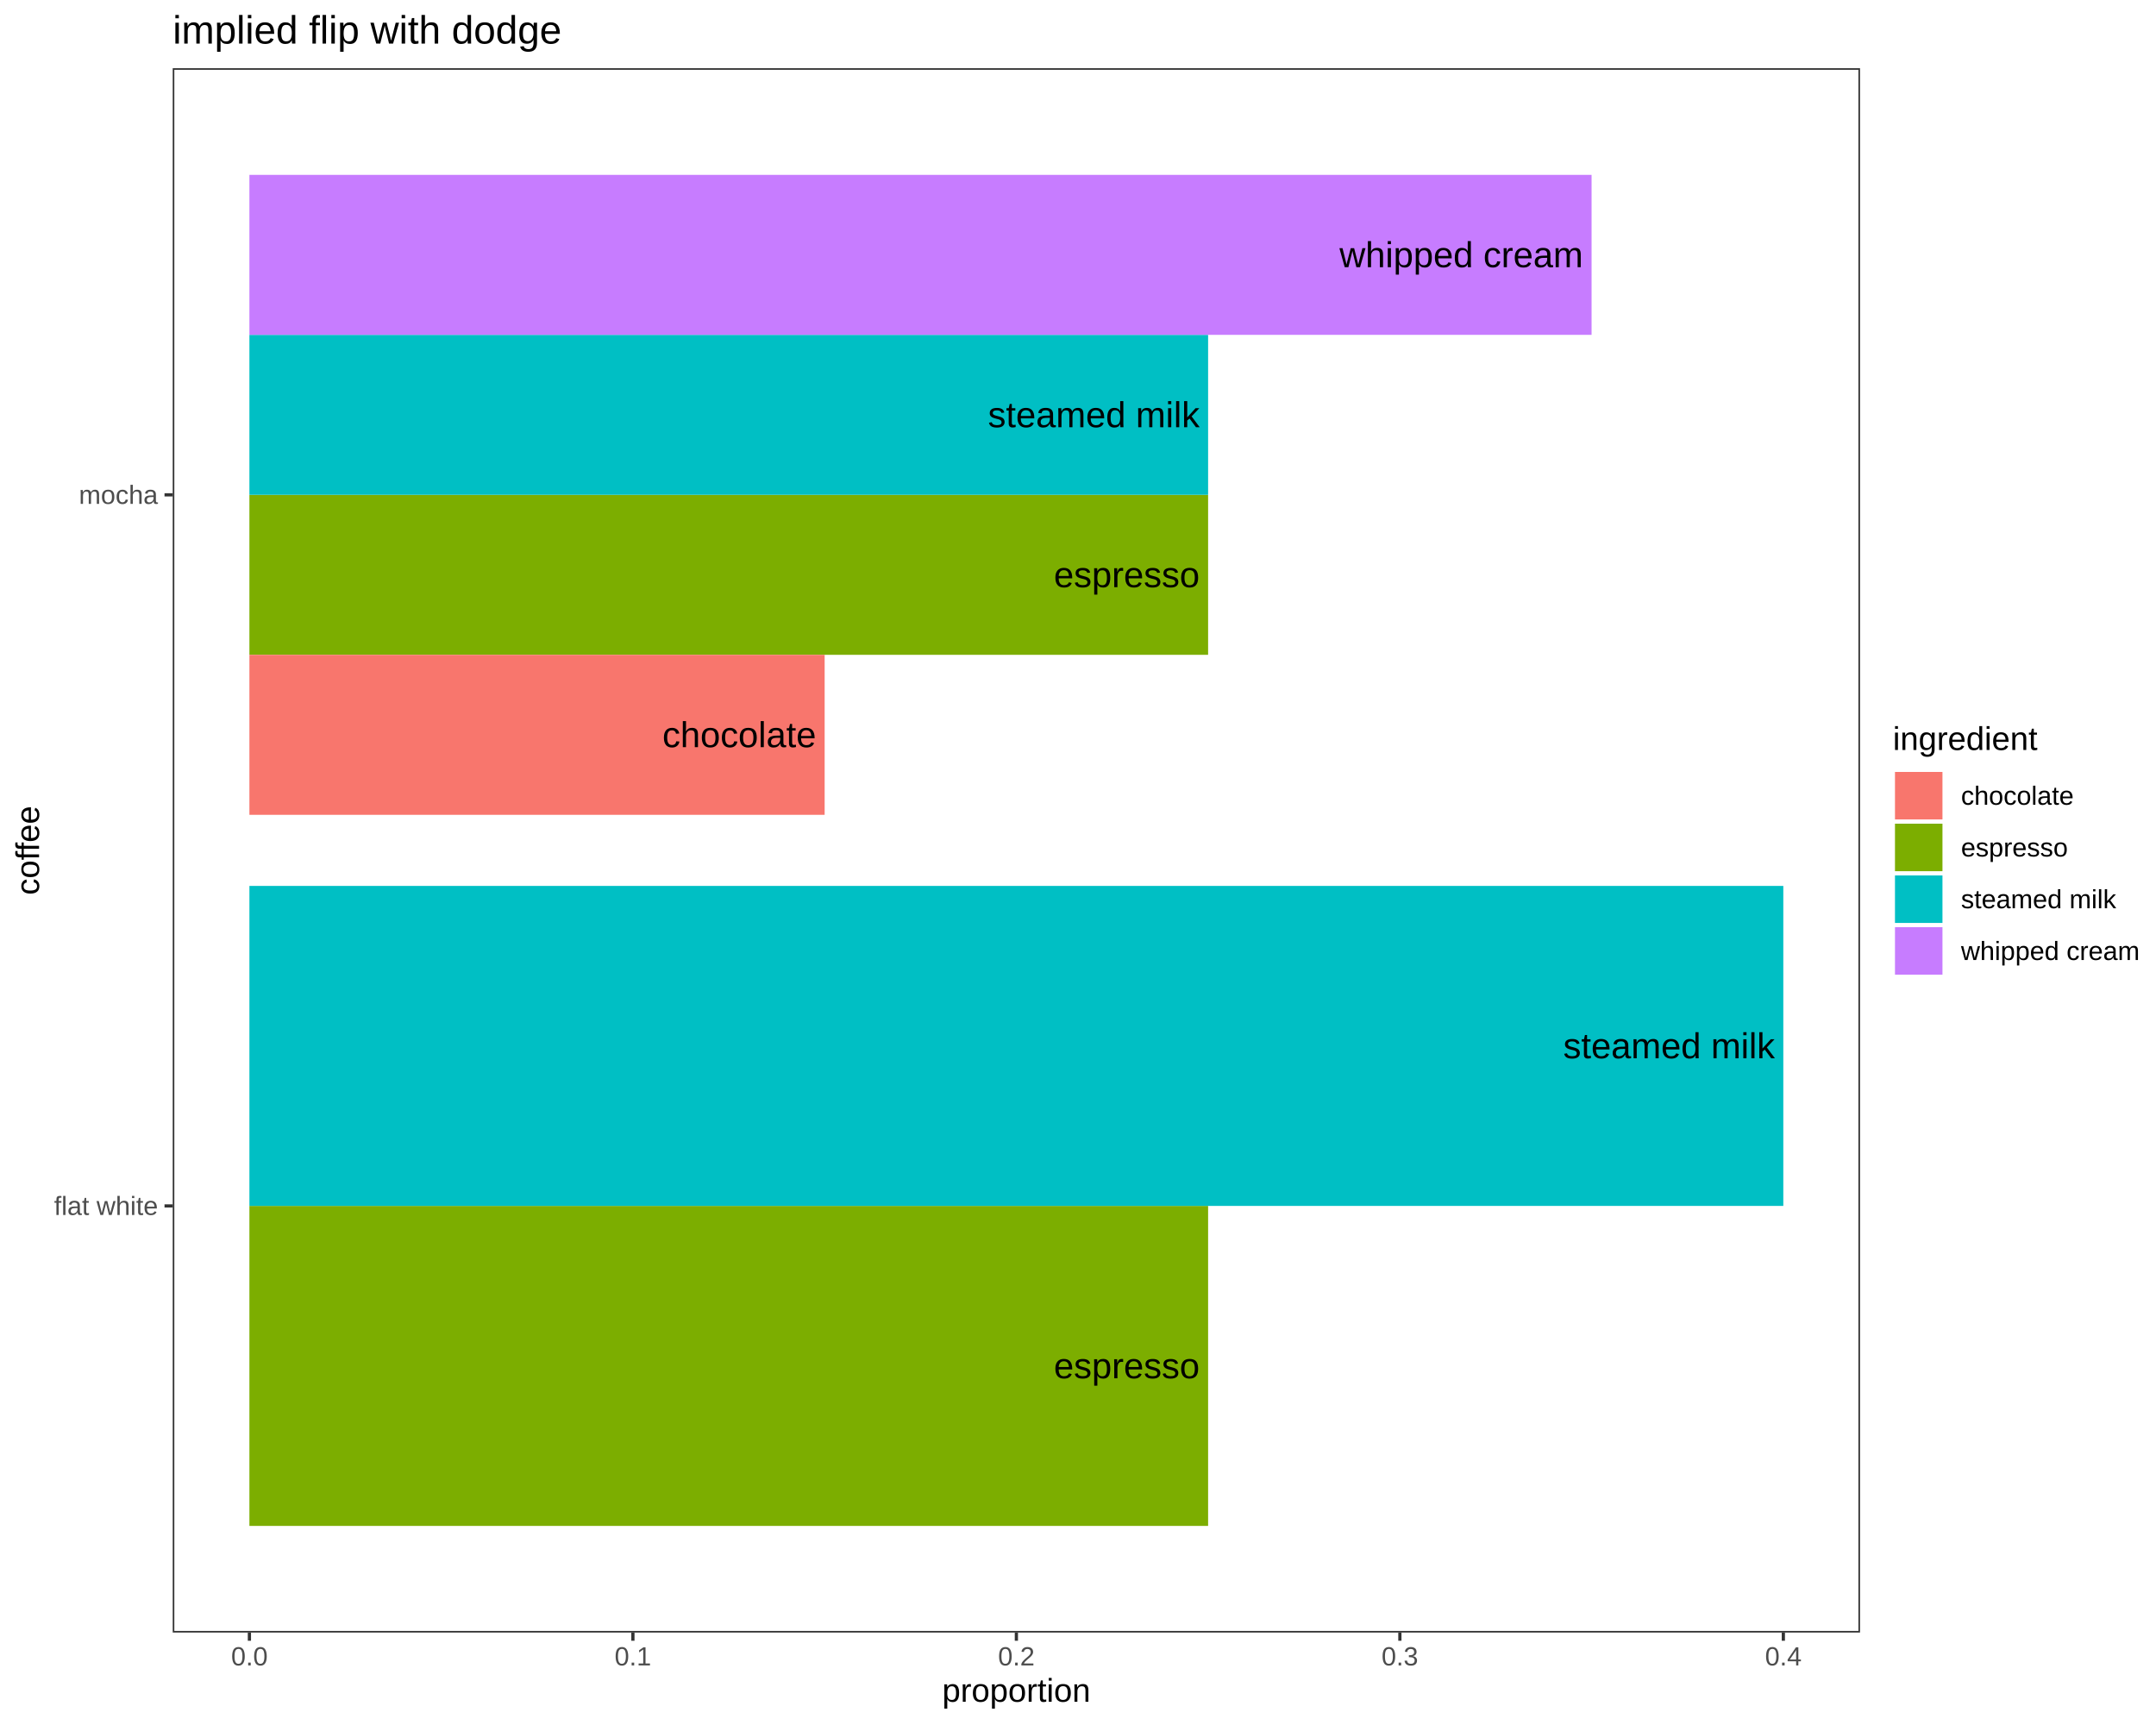
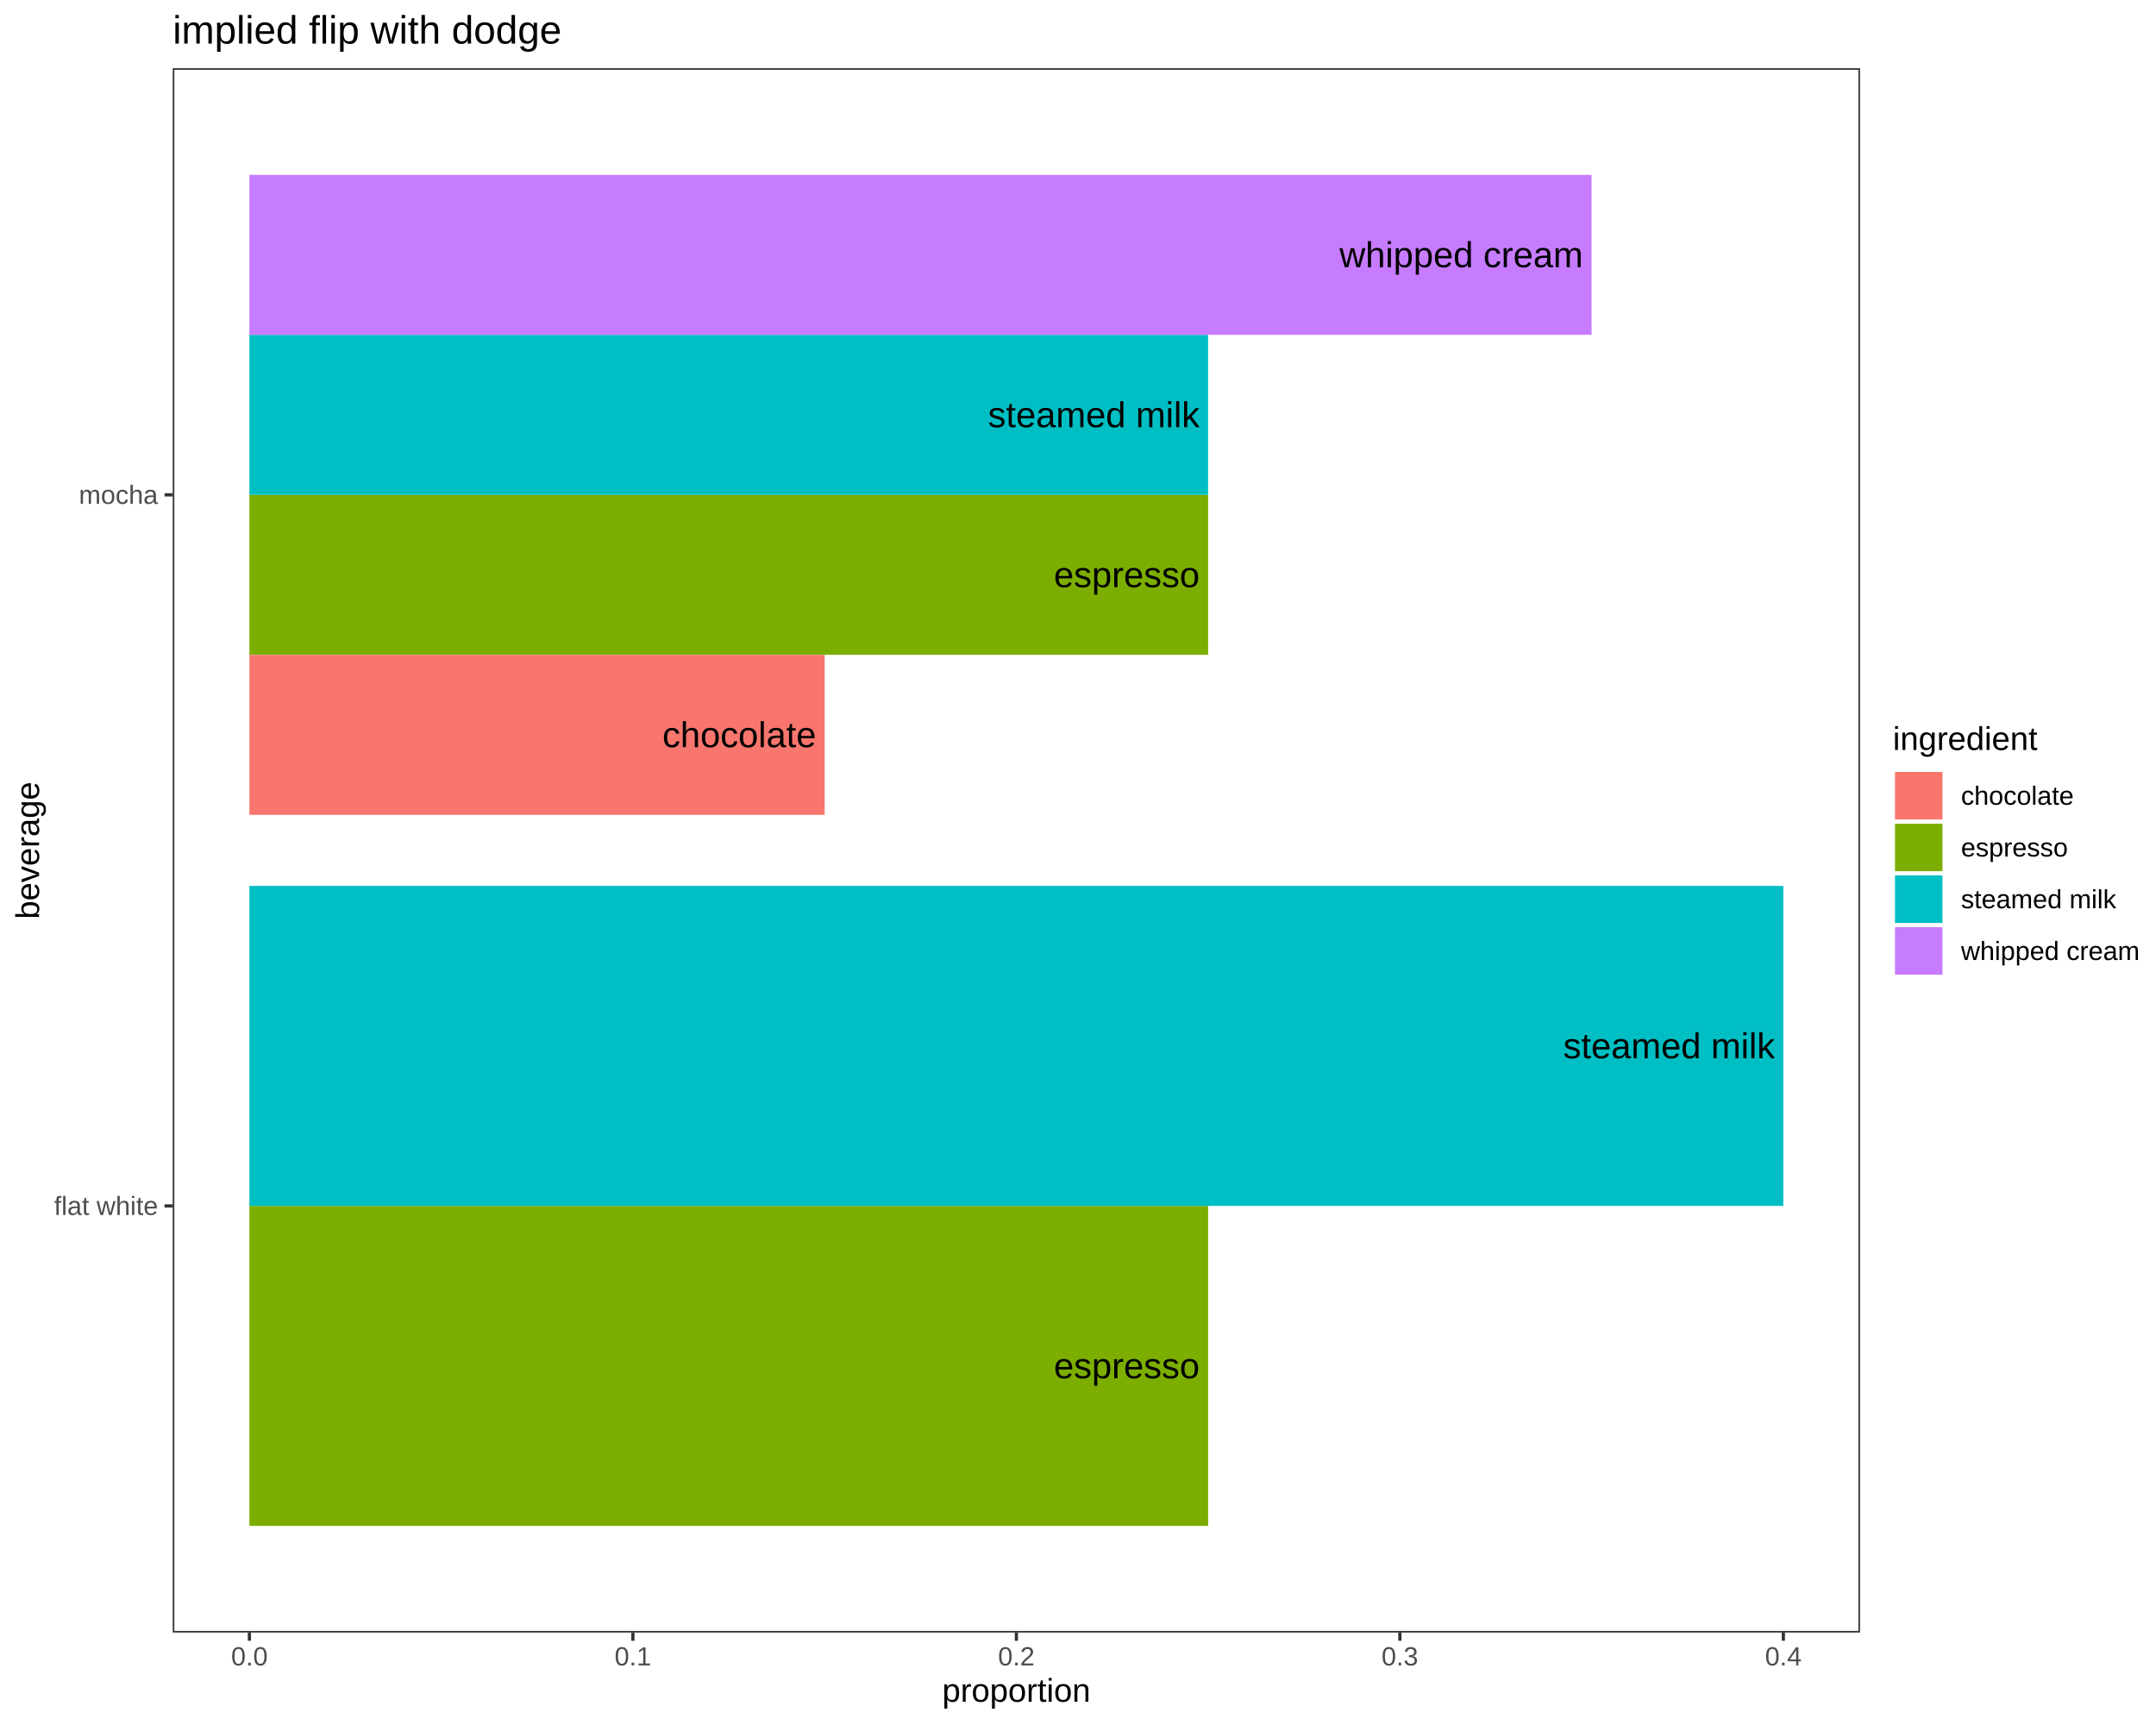
<svg xmlns="http://www.w3.org/2000/svg" viewBox="0 0 720.00 576.00">
  <defs>
    <style type="text/css">
    line, polyline, polygon, path, rect, circle {
      fill: none;
      stroke: #000000;
      stroke-linecap: round;
      stroke-linejoin: round;
      stroke-miterlimit: 10.00;
    }
  </style>
  </defs>
  <rect width="100%" height="100%" style="stroke: none; fill: #FFFFFF;" />
  <rect x="0.00" y="0.00" width="720.00" height="576.00" style="stroke-width: 1.07; stroke: #FFFFFF; fill: #FFFFFF;" />
  <defs>
    <clipPath id="cpNTcuNjh8NjIxLjE2fDU0NS4xM3wyMi43Nw==">
      <rect x="57.68" y="22.77" width="563.48" height="522.36" />
    </clipPath>
  </defs>
  <rect x="57.68" y="22.77" width="563.48" height="522.36" style="stroke-width: 1.07; stroke: none; fill: #FFFFFF;" clip-path="url(#cpNTcuNjh8NjIxLjE2fDU0NS4xM3wyMi43Nw==)" />
  <rect x="83.29" y="165.23" width="320.16" height="53.42" style="stroke-width: 1.07; stroke: none; stroke-linecap: square; stroke-linejoin: miter; fill: #7CAE00;" clip-path="url(#cpNTcuNjh8NjIxLjE2fDU0NS4xM3wyMi43Nw==)" />
  <rect x="83.29" y="218.66" width="192.10" height="53.42" style="stroke-width: 1.07; stroke: none; stroke-linecap: square; stroke-linejoin: miter; fill: #F8766D;" clip-path="url(#cpNTcuNjh8NjIxLjE2fDU0NS4xM3wyMi43Nw==)" />
  <rect x="83.29" y="111.81" width="320.16" height="53.42" style="stroke-width: 1.07; stroke: none; stroke-linecap: square; stroke-linejoin: miter; fill: #00BFC4;" clip-path="url(#cpNTcuNjh8NjIxLjE2fDU0NS4xM3wyMi43Nw==)" />
  <rect x="83.29" y="58.39" width="448.22" height="53.42" style="stroke-width: 1.07; stroke: none; stroke-linecap: square; stroke-linejoin: miter; fill: #C77CFF;" clip-path="url(#cpNTcuNjh8NjIxLjE2fDU0NS4xM3wyMi43Nw==)" />
  <rect x="83.29" y="402.67" width="320.16" height="106.85" style="stroke-width: 1.07; stroke: none; stroke-linecap: square; stroke-linejoin: miter; fill: #7CAE00;" clip-path="url(#cpNTcuNjh8NjIxLjE2fDU0NS4xM3wyMi43Nw==)" />
  <rect x="83.29" y="295.82" width="512.25" height="106.85" style="stroke-width: 1.07; stroke: none; stroke-linecap: square; stroke-linejoin: miter; fill: #00BFC4;" clip-path="url(#cpNTcuNjh8NjIxLjE2fDU0NS4xM3wyMi43Nw==)" />
  <g clip-path="url(#cpNTcuNjh8NjIxLjE2fDU0NS4xM3wyMi43Nw==)">
    <text x="351.93" y="196.07" style="font-size: 12.00px; font-family: Liberation Sans;" textLength="48.69px" lengthAdjust="spacingAndGlyphs">espresso</text>
  </g>
  <g clip-path="url(#cpNTcuNjh8NjIxLjE2fDU0NS4xM3wyMi43Nw==)">
    <text x="221.20" y="249.49" style="font-size: 12.00px; font-family: Liberation Sans;" textLength="51.36px" lengthAdjust="spacingAndGlyphs">chocolate</text>
  </g>
  <g clip-path="url(#cpNTcuNjh8NjIxLjE2fDU0NS4xM3wyMi43Nw==)">
    <text x="329.93" y="142.65" style="font-size: 12.00px; font-family: Liberation Sans;" textLength="70.69px" lengthAdjust="spacingAndGlyphs">steamed milk</text>
  </g>
  <g clip-path="url(#cpNTcuNjh8NjIxLjE2fDU0NS4xM3wyMi43Nw==)">
    <text x="447.31" y="89.22" style="font-size: 12.00px; font-family: Liberation Sans;" textLength="81.38px" lengthAdjust="spacingAndGlyphs">whipped cream</text>
  </g>
  <g clip-path="url(#cpNTcuNjh8NjIxLjE2fDU0NS4xM3wyMi43Nw==)">
    <text x="351.93" y="460.22" style="font-size: 12.00px; font-family: Liberation Sans;" textLength="48.69px" lengthAdjust="spacingAndGlyphs">espresso</text>
  </g>
  <g clip-path="url(#cpNTcuNjh8NjIxLjE2fDU0NS4xM3wyMi43Nw==)">
    <text x="522.03" y="353.37" style="font-size: 12.00px; font-family: Liberation Sans;" textLength="70.69px" lengthAdjust="spacingAndGlyphs">steamed milk</text>
  </g>
  <rect x="57.68" y="22.77" width="563.48" height="522.36" style="stroke-width: 1.07; stroke: #333333;" clip-path="url(#cpNTcuNjh8NjIxLjE2fDU0NS4xM3wyMi43Nw==)" />
  <defs>
    <clipPath id="cpMC4wMHw3MjAuMDB8NTc2LjAwfDAuMDA=">
      <rect x="0.00" y="0.00" width="720.00" height="576.00" />
    </clipPath>
  </defs>
  <g clip-path="url(#cpMC4wMHw3MjAuMDB8NTc2LjAwfDAuMDA=)">
    <text x="18.06" y="405.69" style="font-size: 8.80px; fill: #4D4D4D; font-family: Liberation Sans;" textLength="34.69px" lengthAdjust="spacingAndGlyphs">flat white</text>
  </g>
  <g clip-path="url(#cpMC4wMHw3MjAuMDB8NTc2LjAwfDAuMDA=)">
    <text x="26.34" y="168.26" style="font-size: 8.80px; fill: #4D4D4D; font-family: Liberation Sans;" textLength="26.41px" lengthAdjust="spacingAndGlyphs">mocha</text>
  </g>
  <polyline points="54.94,402.67 57.68,402.67 " style="stroke-width: 1.07; stroke: #333333; stroke-linecap: butt;" clip-path="url(#cpMC4wMHw3MjAuMDB8NTc2LjAwfDAuMDA=)" />
  <polyline points="54.94,165.23 57.68,165.23 " style="stroke-width: 1.07; stroke: #333333; stroke-linecap: butt;" clip-path="url(#cpMC4wMHw3MjAuMDB8NTc2LjAwfDAuMDA=)" />
  <polyline points="83.29,547.87 83.29,545.13 " style="stroke-width: 1.07; stroke: #333333; stroke-linecap: butt;" clip-path="url(#cpMC4wMHw3MjAuMDB8NTc2LjAwfDAuMDA=)" />
  <polyline points="211.36,547.87 211.36,545.13 " style="stroke-width: 1.07; stroke: #333333; stroke-linecap: butt;" clip-path="url(#cpMC4wMHw3MjAuMDB8NTc2LjAwfDAuMDA=)" />
  <polyline points="339.42,547.87 339.42,545.13 " style="stroke-width: 1.07; stroke: #333333; stroke-linecap: butt;" clip-path="url(#cpMC4wMHw3MjAuMDB8NTc2LjAwfDAuMDA=)" />
  <polyline points="467.49,547.87 467.49,545.13 " style="stroke-width: 1.07; stroke: #333333; stroke-linecap: butt;" clip-path="url(#cpMC4wMHw3MjAuMDB8NTc2LjAwfDAuMDA=)" />
  <polyline points="595.55,547.87 595.55,545.13 " style="stroke-width: 1.07; stroke: #333333; stroke-linecap: butt;" clip-path="url(#cpMC4wMHw3MjAuMDB8NTc2LjAwfDAuMDA=)" />
  <g clip-path="url(#cpMC4wMHw3MjAuMDB8NTc2LjAwfDAuMDA=)">
    <text x="77.19" y="556.11" style="font-size: 8.80px; fill: #4D4D4D; font-family: Liberation Sans;" textLength="12.22px" lengthAdjust="spacingAndGlyphs">0.0</text>
  </g>
  <g clip-path="url(#cpMC4wMHw3MjAuMDB8NTc2LjAwfDAuMDA=)">
    <text x="205.25" y="556.11" style="font-size: 8.80px; fill: #4D4D4D; font-family: Liberation Sans;" textLength="12.22px" lengthAdjust="spacingAndGlyphs">0.1</text>
  </g>
  <g clip-path="url(#cpMC4wMHw3MjAuMDB8NTc2LjAwfDAuMDA=)">
    <text x="333.31" y="556.11" style="font-size: 8.80px; fill: #4D4D4D; font-family: Liberation Sans;" textLength="12.22px" lengthAdjust="spacingAndGlyphs">0.2</text>
  </g>
  <g clip-path="url(#cpMC4wMHw3MjAuMDB8NTc2LjAwfDAuMDA=)">
    <text x="461.38" y="556.11" style="font-size: 8.80px; fill: #4D4D4D; font-family: Liberation Sans;" textLength="12.22px" lengthAdjust="spacingAndGlyphs">0.3</text>
  </g>
  <g clip-path="url(#cpMC4wMHw3MjAuMDB8NTc2LjAwfDAuMDA=)">
    <text x="589.44" y="556.11" style="font-size: 8.80px; fill: #4D4D4D; font-family: Liberation Sans;" textLength="12.22px" lengthAdjust="spacingAndGlyphs">0.4</text>
  </g>
  <g clip-path="url(#cpMC4wMHw3MjAuMDB8NTc2LjAwfDAuMDA=)">
    <text x="314.64" y="568.24" style="font-size: 11.00px; font-family: Liberation Sans;" textLength="49.56px" lengthAdjust="spacingAndGlyphs">proportion</text>
  </g>
  <g clip-path="url(#cpMC4wMHw3MjAuMDB8NTc2LjAwfDAuMDA=)">
-     <text transform="translate(13.04,298.85) rotate(-90)" style="font-size: 11.00px; font-family: Liberation Sans;" textLength="29.80px" lengthAdjust="spacingAndGlyphs">coffee</text>
+     <text transform="translate(13.04,306.90) rotate(-90)" style="font-size: 11.00px; font-family: Liberation Sans;" textLength="45.91px" lengthAdjust="spacingAndGlyphs">beverage</text>
  </g>
  <rect x="632.12" y="241.73" width="82.40" height="84.44" style="stroke-width: 1.07; stroke: none; fill: #FFFFFF;" clip-path="url(#cpMC4wMHw3MjAuMDB8NTc2LjAwfDAuMDA=)" />
  <g clip-path="url(#cpMC4wMHw3MjAuMDB8NTc2LjAwfDAuMDA=)">
    <text x="632.12" y="250.43" style="font-size: 11.00px; font-family: Liberation Sans;" textLength="48.34px" lengthAdjust="spacingAndGlyphs">ingredient</text>
  </g>
  <rect x="632.12" y="257.05" width="17.28" height="17.28" style="stroke-width: 1.07; stroke: none; fill: #FFFFFF;" clip-path="url(#cpMC4wMHw3MjAuMDB8NTc2LjAwfDAuMDA=)" />
  <rect x="632.83" y="257.76" width="15.86" height="15.86" style="stroke-width: 1.07; stroke: none; stroke-linecap: square; stroke-linejoin: miter; fill: #F8766D;" clip-path="url(#cpMC4wMHw3MjAuMDB8NTc2LjAwfDAuMDA=)" />
  <rect x="632.12" y="274.33" width="17.28" height="17.28" style="stroke-width: 1.07; stroke: none; fill: #FFFFFF;" clip-path="url(#cpMC4wMHw3MjAuMDB8NTc2LjAwfDAuMDA=)" />
  <rect x="632.83" y="275.04" width="15.86" height="15.86" style="stroke-width: 1.07; stroke: none; stroke-linecap: square; stroke-linejoin: miter; fill: #7CAE00;" clip-path="url(#cpMC4wMHw3MjAuMDB8NTc2LjAwfDAuMDA=)" />
  <rect x="632.12" y="291.61" width="17.28" height="17.28" style="stroke-width: 1.07; stroke: none; fill: #FFFFFF;" clip-path="url(#cpMC4wMHw3MjAuMDB8NTc2LjAwfDAuMDA=)" />
  <rect x="632.83" y="292.32" width="15.86" height="15.86" style="stroke-width: 1.07; stroke: none; stroke-linecap: square; stroke-linejoin: miter; fill: #00BFC4;" clip-path="url(#cpMC4wMHw3MjAuMDB8NTc2LjAwfDAuMDA=)" />
  <rect x="632.12" y="308.89" width="17.28" height="17.28" style="stroke-width: 1.07; stroke: none; fill: #FFFFFF;" clip-path="url(#cpMC4wMHw3MjAuMDB8NTc2LjAwfDAuMDA=)" />
  <rect x="632.83" y="309.60" width="15.86" height="15.86" style="stroke-width: 1.07; stroke: none; stroke-linecap: square; stroke-linejoin: miter; fill: #C77CFF;" clip-path="url(#cpMC4wMHw3MjAuMDB8NTc2LjAwfDAuMDA=)" />
  <g clip-path="url(#cpMC4wMHw3MjAuMDB8NTc2LjAwfDAuMDA=)">
    <text x="654.88" y="268.72" style="font-size: 8.80px; font-family: Liberation Sans;" textLength="37.66px" lengthAdjust="spacingAndGlyphs">chocolate</text>
  </g>
  <g clip-path="url(#cpMC4wMHw3MjAuMDB8NTc2LjAwfDAuMDA=)">
    <text x="654.88" y="286.00" style="font-size: 8.80px; font-family: Liberation Sans;" textLength="35.70px" lengthAdjust="spacingAndGlyphs">espresso</text>
  </g>
  <g clip-path="url(#cpMC4wMHw3MjAuMDB8NTc2LjAwfDAuMDA=)">
    <text x="654.88" y="303.28" style="font-size: 8.80px; font-family: Liberation Sans;" textLength="51.81px" lengthAdjust="spacingAndGlyphs">steamed milk</text>
  </g>
  <g clip-path="url(#cpMC4wMHw3MjAuMDB8NTc2LjAwfDAuMDA=)">
    <text x="654.88" y="320.56" style="font-size: 8.80px; font-family: Liberation Sans;" textLength="59.64px" lengthAdjust="spacingAndGlyphs">whipped cream</text>
  </g>
  <g clip-path="url(#cpMC4wMHw3MjAuMDB8NTc2LjAwfDAuMDA=)">
    <text x="57.68" y="14.56" style="font-size: 13.20px; font-family: Liberation Sans;" textLength="129.70px" lengthAdjust="spacingAndGlyphs">implied flip with dodge</text>
  </g>
</svg>
